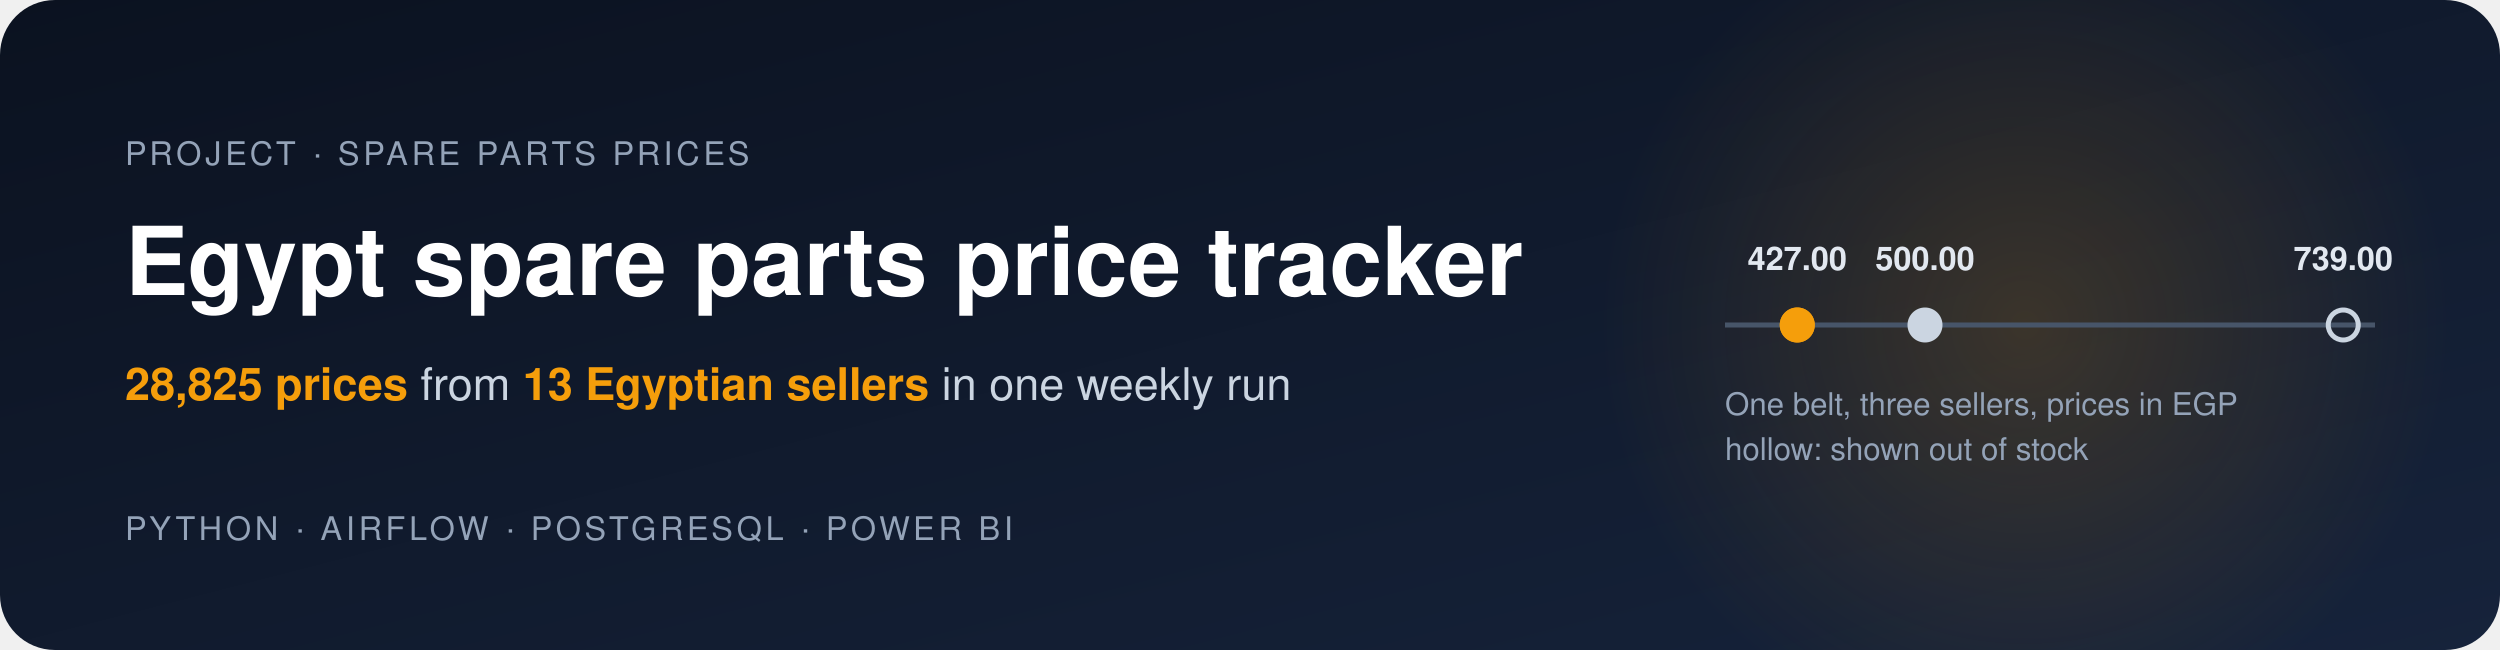
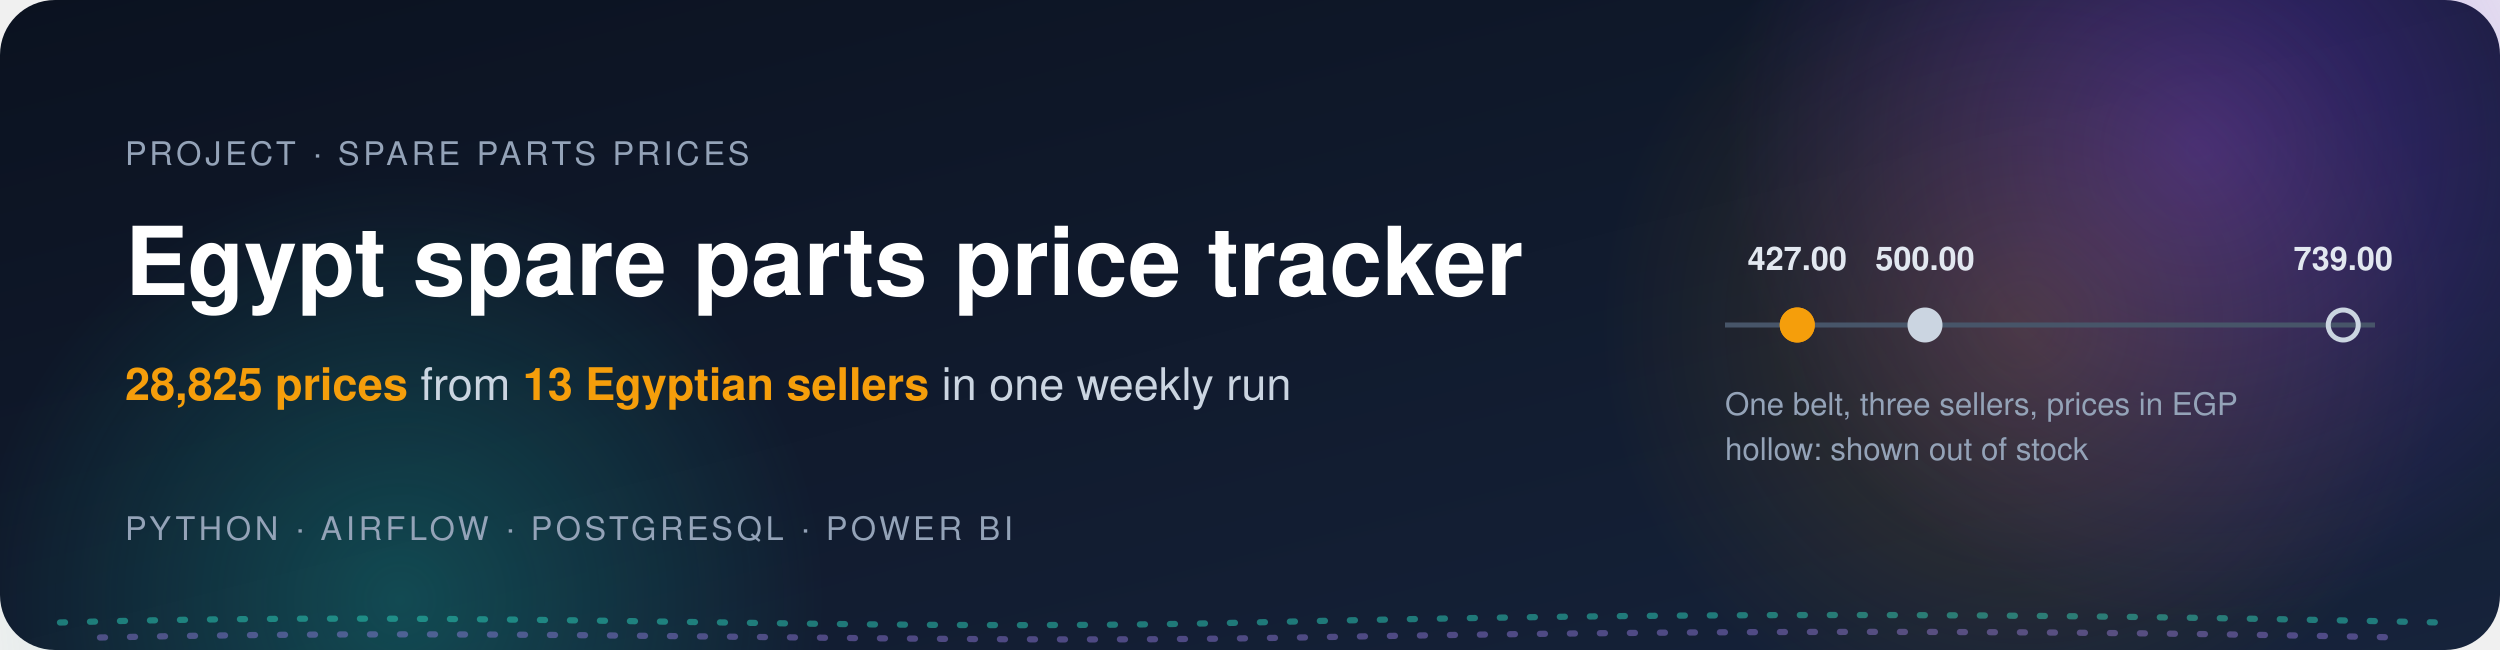
<svg xmlns="http://www.w3.org/2000/svg" viewBox="0 0 1000 260" width="1000" height="260" role="img" aria-label="Egypt spare parts price tracker: every price from Egyptian spare-parts sellers in one weekly run. Three dots on one price line: the same belt at three sellers, the cheapest in amber, the one shown out of stock hollow.">
  <defs>
    <linearGradient id="bg" x1="0" y1="0" x2="1" y2="1">
      <stop offset="0" stop-color="#0B1220" />
      <stop offset="1" stop-color="#16233B" />
    </linearGradient>
    <radialGradient id="glow" cx="0.5" cy="0.5" r="0.5">
      <stop offset="0" stop-color="#F59E0B" stop-opacity="0.18" />
      <stop offset="1" stop-color="#F59E0B" stop-opacity="0" />
+     </radialGradient>
+     <radialGradient id="jrGlowA" cx="0.5" cy="0.5" r="0.5">
+       <stop offset="0" stop-color="#7C3AED" stop-opacity="0.4" />
+       <stop offset="1" stop-color="#7C3AED" stop-opacity="0" />
+     </radialGradient>
+     <radialGradient id="jrGlowB" cx="0.5" cy="0.5" r="0.5">
+       <stop offset="0" stop-color="#14B8A6" stop-opacity="0.3" />
+       <stop offset="1" stop-color="#14B8A6" stop-opacity="0" />
    </radialGradient>
  </defs>
  <style>
    text { font-family: "Segoe UI", -apple-system, Helvetica, Arial, sans-serif; }
    .tag { font-size: 13px; fill: #94A3B8; letter-spacing: 1.5px; }
    .name { font-size: 38px; font-weight: 800; fill: #FFFFFF; }
    .result { font-size: 18px; fill: #CBD5E1; }
    .hot { fill: #F59E0B; font-weight: 700; }
    .val { font-size: 13px; font-weight: 600; fill: #E2E8F0; }
    .note { font-size: 12.5px; fill: #94A3B8; }
    .pulse { animation: pulse 1.6s ease-in-out infinite; transform-box: fill-box; transform-origin: center; }
    @keyframes pulse { 50% { transform: scale(2); opacity: 0.25; } }
+       .wave { fill: none; stroke-width: 2.5; stroke-linecap: round; stroke-dasharray: 2 10; animation: flow 6s linear infinite; }
+     @keyframes flow { to { stroke-dashoffset: -120; } }
  </style>
  <rect width="1000" height="260" rx="22" fill="url(#bg)" />
+   <circle cx="880" cy="60" r="190" fill="url(#jrGlowA)" />
+   <circle cx="160" cy="240" r="170" fill="url(#jrGlowB)" />
+   <path class="wave" stroke="#2DD4BF" stroke-opacity="0.5" d="M24 249 C 200 244, 330 253, 500 249 S 800 245, 976 249" />
+   <path class="wave" stroke="#A78BFA" stroke-opacity="0.4" style="animation-duration:9s" d="M40 255 C 220 251, 360 258, 520 255 S 820 252, 960 255" />
  <circle cx="810" cy="130" r="170" fill="url(#glow)" />
  <text x="50" y="66" class="tag">PROJECT · SPARE PARTS PRICES</text>
  <text x="50" y="118" class="name">Egypt spare parts price tracker</text>
  <text x="50" y="160" class="result">
    <tspan class="hot">28,825 prices</tspan> from <tspan class="hot">13 Egyptian sellers</tspan> in one weekly run</text>
  <text x="50" y="216" class="tag">PYTHON · AIRFLOW · POSTGRESQL · POWER BI</text>
  <line x1="690" y1="130" x2="950" y2="130" stroke="#475569" stroke-width="2" />
  <circle cx="770" cy="130" r="7" fill="#CBD5E1" />
  <circle cx="937.3" cy="130" r="6" fill="none" stroke="#CBD5E1" stroke-width="2" />
  <circle cx="718.9" cy="130" r="7" fill="#F59E0B" />
  <circle cx="718.9" cy="130" r="7" fill="#F59E0B" class="pulse" />
  <text x="718.9" y="108" class="val" text-anchor="middle">427.00</text>
  <text x="770" y="108" class="val" text-anchor="middle">500.00</text>
  <text x="937.3" y="108" class="val" text-anchor="middle">739.00</text>
  <text x="690" y="166" class="note">One belt, three sellers, prices in EGP</text>
  <text x="690" y="184" class="note">hollow: shown out of stock</text>
</svg>
